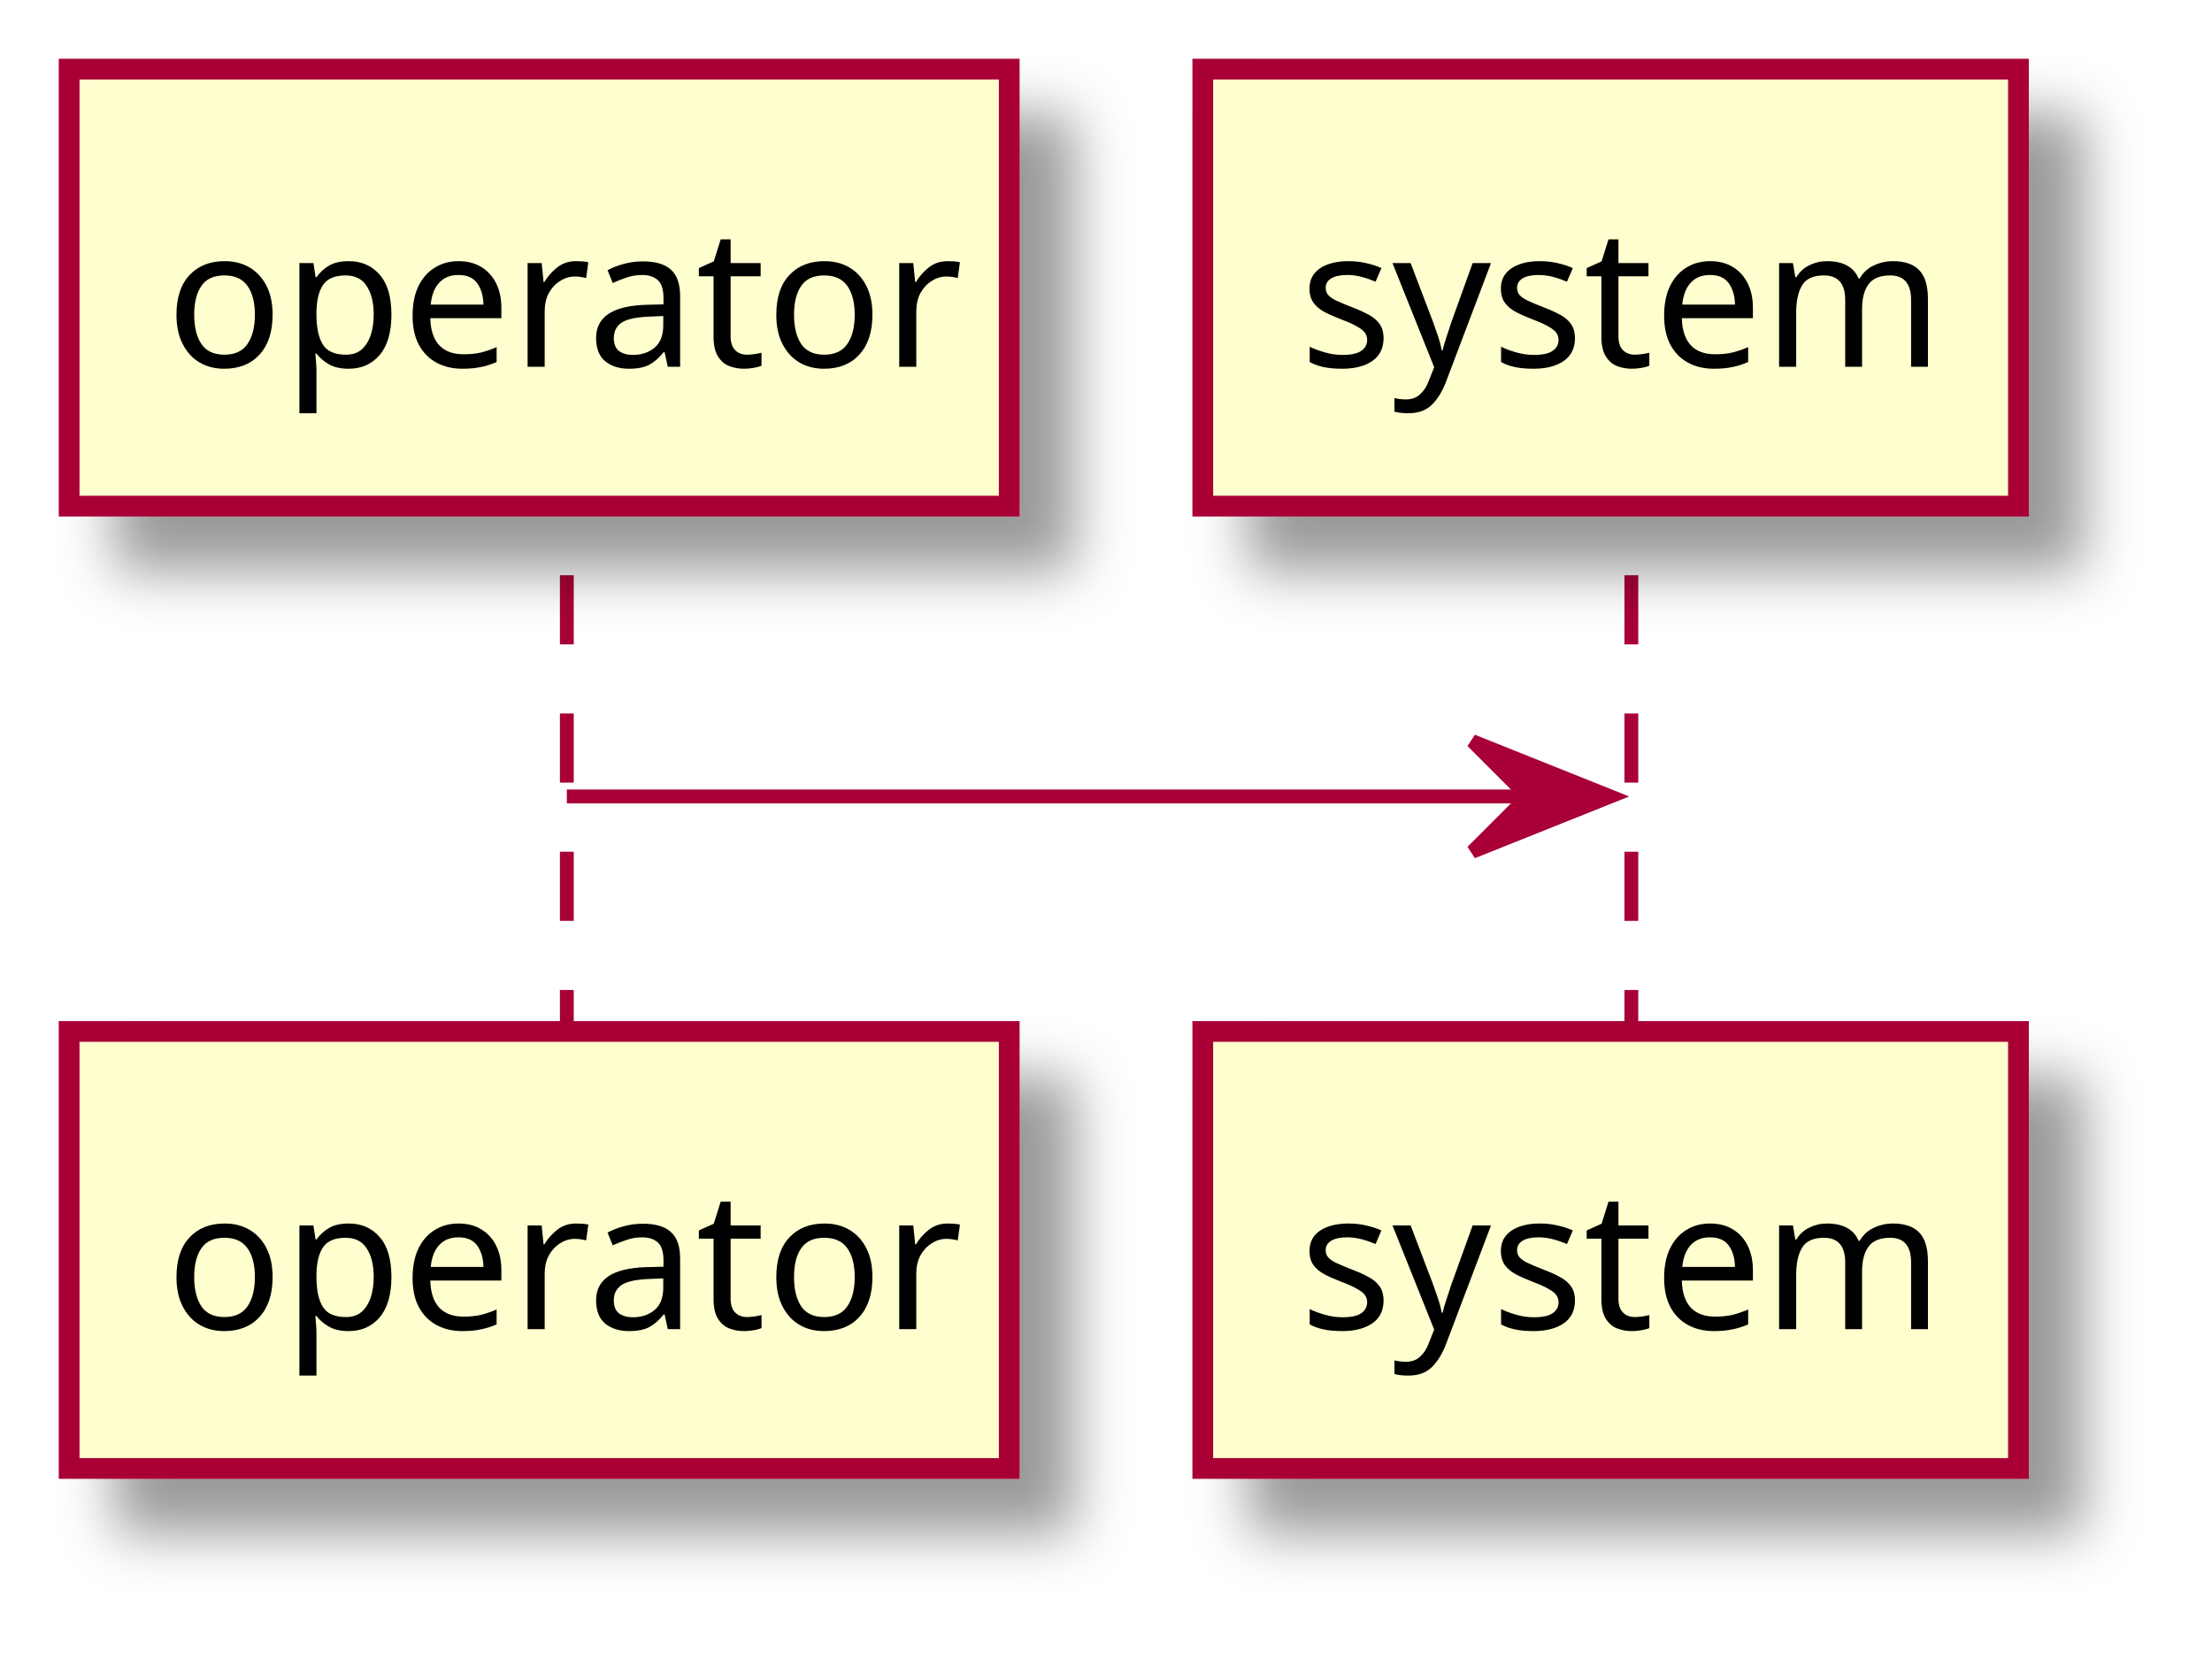
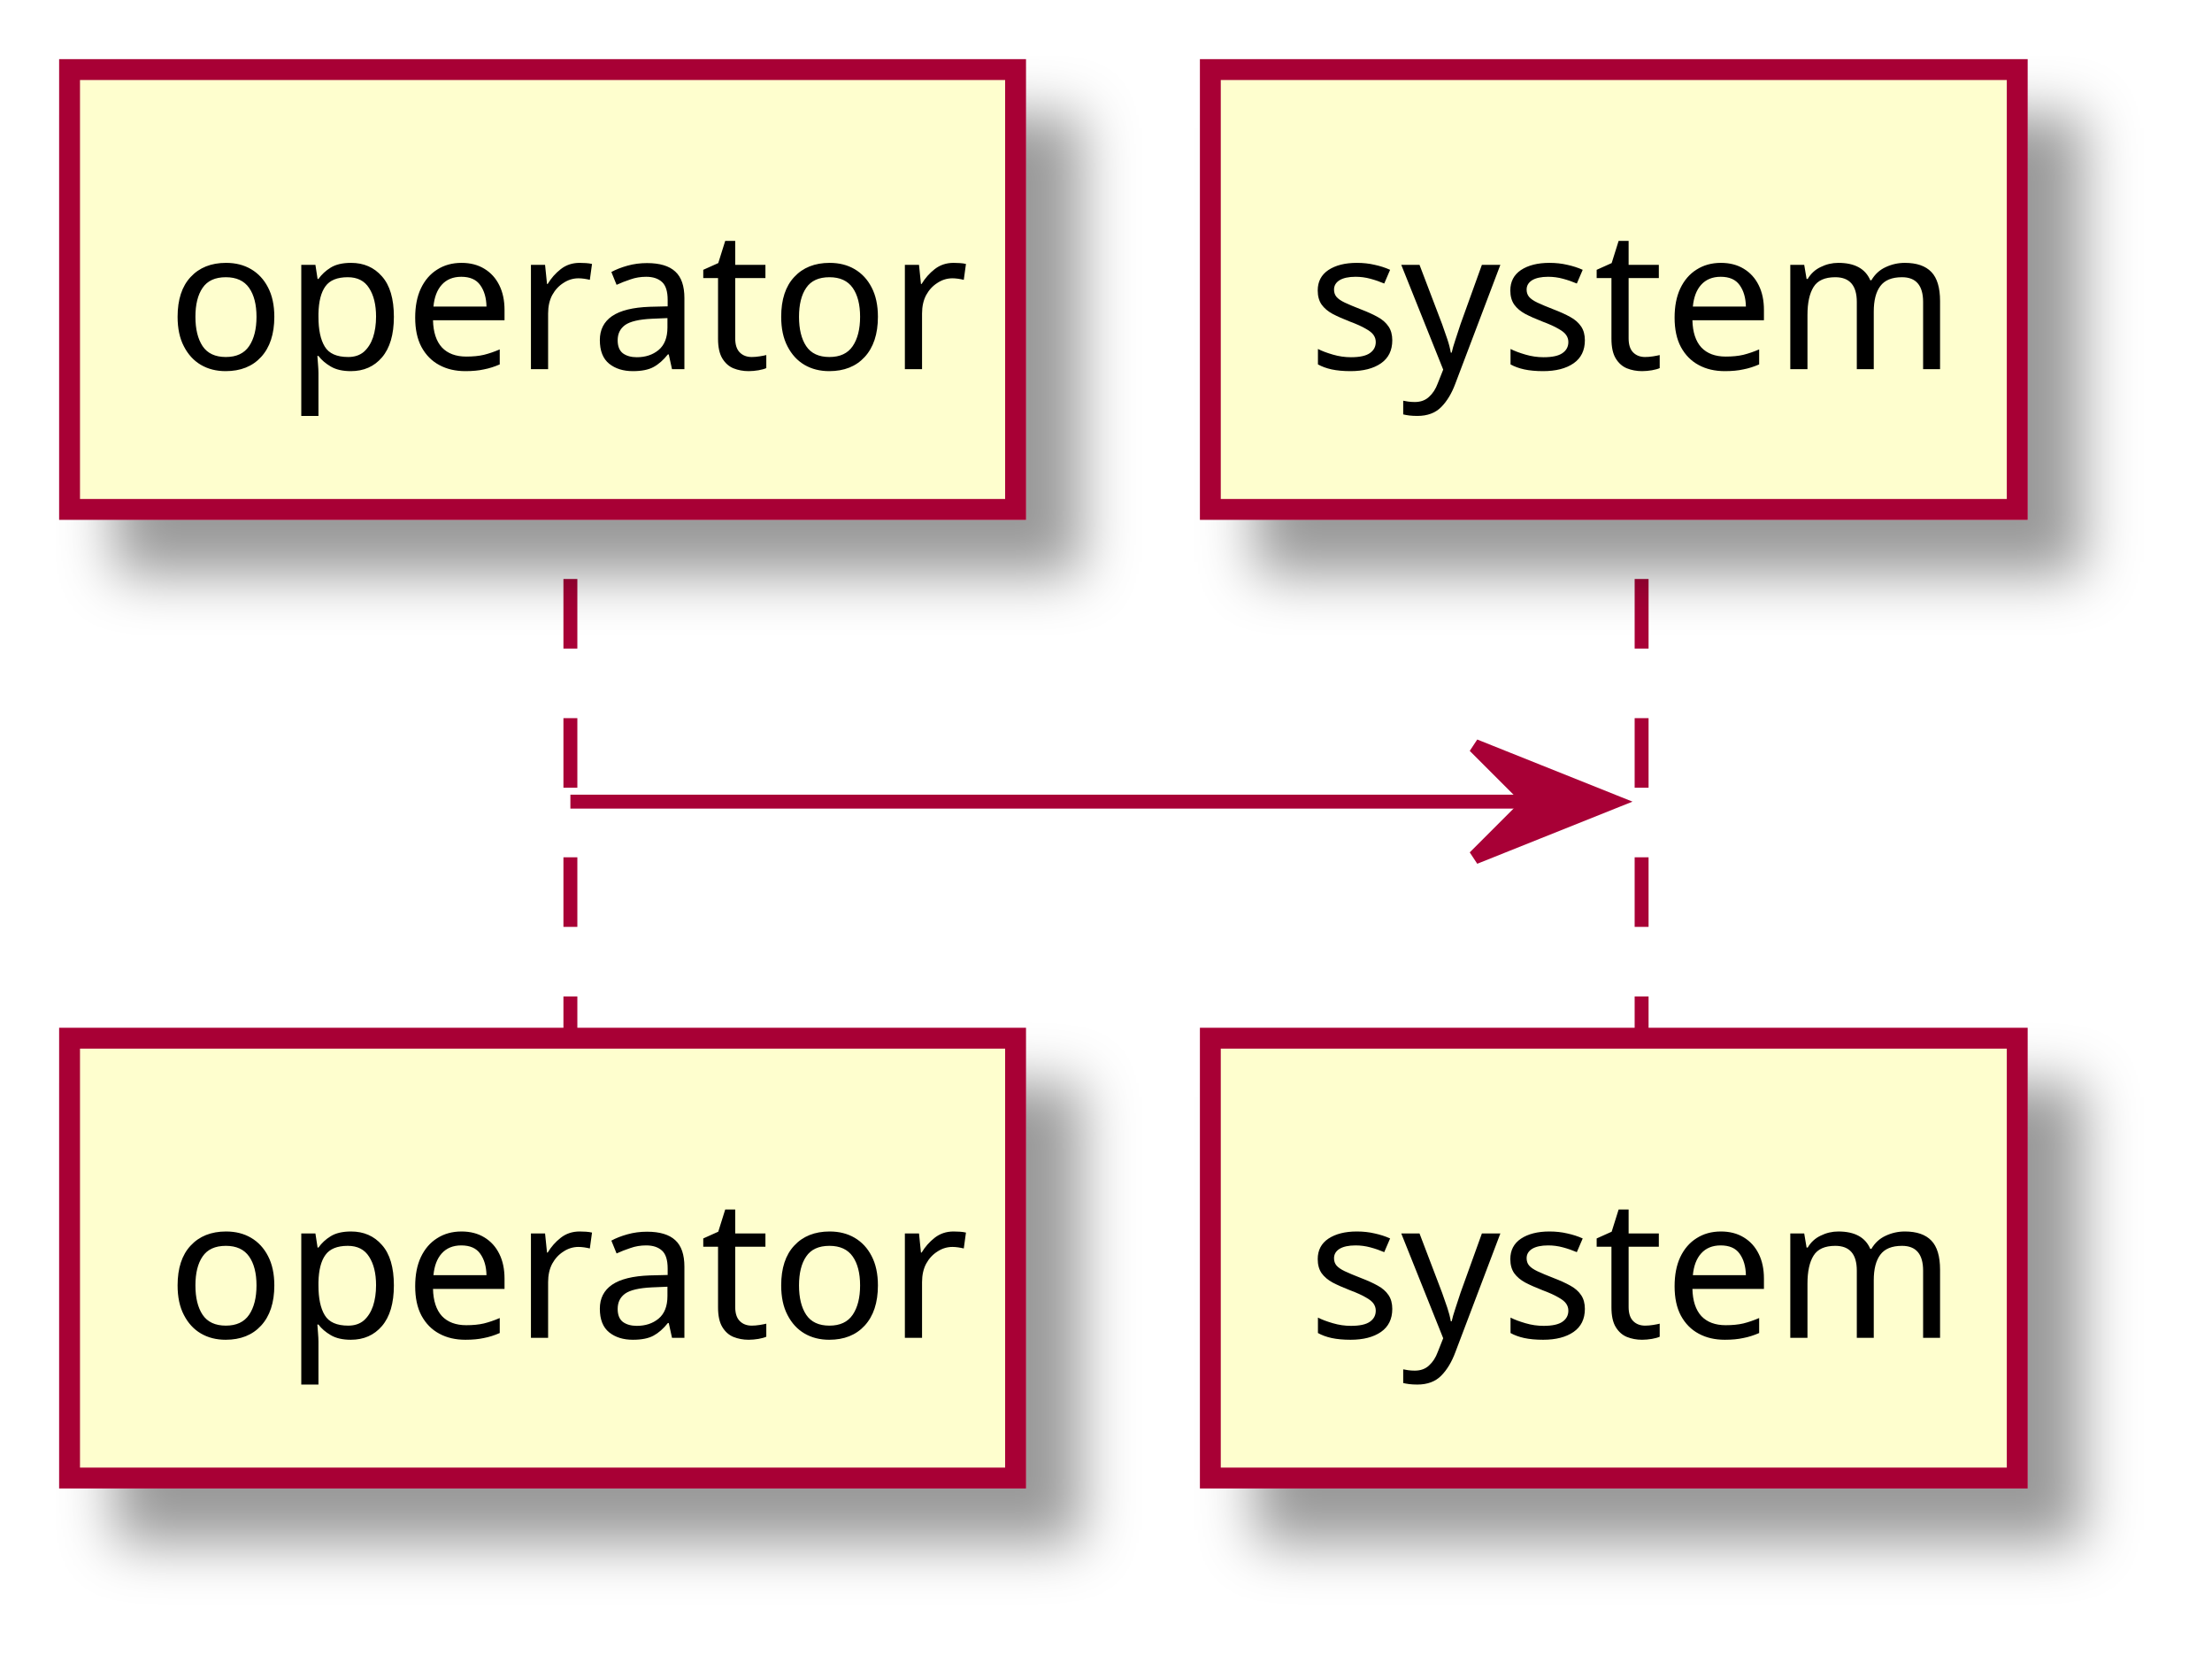
- <svg xmlns="http://www.w3.org/2000/svg" contentScriptType="application/ecmascript" contentStyleType="text/css" height="120px" preserveAspectRatio="none" style="width:160px;height:120px;background:#FFFFFF;" version="1.1" viewBox="0 0 160 120" width="160px" zoomAndPan="magnify">
+ <svg xmlns="http://www.w3.org/2000/svg" contentScriptType="application/ecmascript" contentStyleType="text/css" height="120px" preserveAspectRatio="none" style="width:159px;height:120px;background:#FFFFFF;" version="1.1" viewBox="0 0 159 120" width="159px" zoomAndPan="magnify">
  <defs>
    <filter height="300%" id="fk9hkdsbngqt4" width="300%" x="-1" y="-1">
      <feGaussianBlur result="blurOut" stdDeviation="2.0" />
      <feColorMatrix in="blurOut" result="blurOut2" type="matrix" values="0 0 0 0 0 0 0 0 0 0 0 0 0 0 0 0 0 0 .4 0" />
      <feOffset dx="4.0" dy="4.0" in="blurOut2" result="blurOut3" />
      <feBlend in="SourceGraphic" in2="blurOut3" mode="normal" />
    </filter>
  </defs>
  <g>
    <line style="stroke:#A80036;stroke-width:1.0;stroke-dasharray:5.0,5.0;" x1="41" x2="41" y1="41.609" y2="75.609" />
    <line style="stroke:#A80036;stroke-width:1.0;stroke-dasharray:5.0,5.0;" x1="118" x2="118" y1="41.609" y2="75.609" />
    <rect fill="#FEFECE" filter="url(#fk9hkdsbngqt4)" height="31.609" style="stroke:#A80036;stroke-width:1.5;" width="68" x="5" y="5" />
    <text fill="#000000" font-family="sans-serif" font-size="14" lengthAdjust="spacing" textLength="54" x="12" y="26.533">operator</text>
    <rect fill="#FEFECE" filter="url(#fk9hkdsbngqt4)" height="31.609" style="stroke:#A80036;stroke-width:1.5;" width="68" x="5" y="74.609" />
    <text fill="#000000" font-family="sans-serif" font-size="14" lengthAdjust="spacing" textLength="54" x="12" y="96.143">operator</text>
-     <rect fill="#FEFECE" filter="url(#fk9hkdsbngqt4)" height="31.609" style="stroke:#A80036;stroke-width:1.5;" width="59" x="87" y="5" />
-     <text fill="#000000" font-family="sans-serif" font-size="14" lengthAdjust="spacing" textLength="45" x="94" y="26.533">system</text>
-     <rect fill="#FEFECE" filter="url(#fk9hkdsbngqt4)" height="31.609" style="stroke:#A80036;stroke-width:1.5;" width="59" x="87" y="74.609" />
-     <text fill="#000000" font-family="sans-serif" font-size="14" lengthAdjust="spacing" textLength="45" x="94" y="96.143">system</text>
-     <polygon fill="#A80036" points="106.5,53.609,116.5,57.609,106.5,61.609,110.5,57.609" style="stroke:#A80036;stroke-width:1.0;" />
-     <line style="stroke:#A80036;stroke-width:1.0;" x1="41" x2="112.5" y1="57.609" y2="57.609" />
+     <rect fill="#FEFECE" filter="url(#fk9hkdsbngqt4)" height="31.609" style="stroke:#A80036;stroke-width:1.5;" width="58" x="87" y="5" />
+     <text fill="#000000" font-family="sans-serif" font-size="14" lengthAdjust="spacing" textLength="44" x="94" y="26.533">system</text>
+     <rect fill="#FEFECE" filter="url(#fk9hkdsbngqt4)" height="31.609" style="stroke:#A80036;stroke-width:1.5;" width="58" x="87" y="74.609" />
+     <text fill="#000000" font-family="sans-serif" font-size="14" lengthAdjust="spacing" textLength="44" x="94" y="96.143">system</text>
+     <polygon fill="#A80036" points="106,53.609,116,57.609,106,61.609,110,57.609" style="stroke:#A80036;stroke-width:1.0;" />
+     <line style="stroke:#A80036;stroke-width:1.0;" x1="41" x2="112" y1="57.609" y2="57.609" />
  </g>
</svg>
